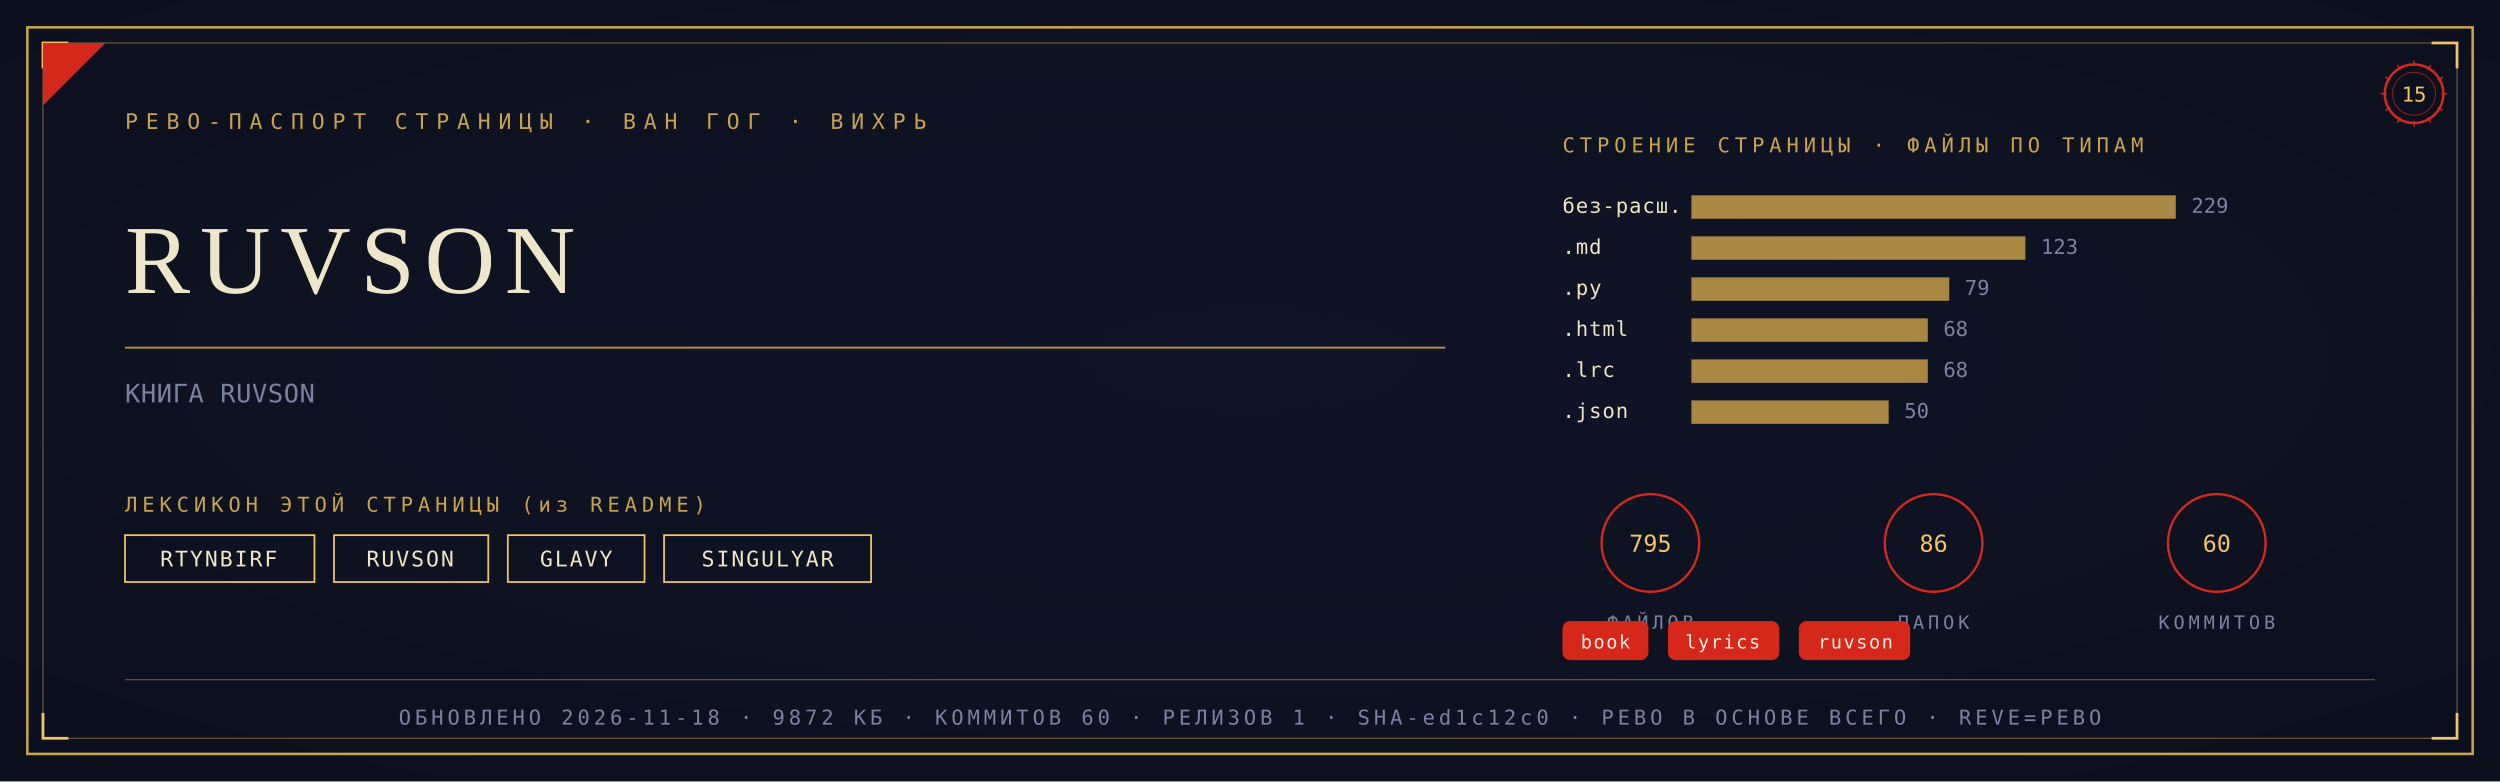
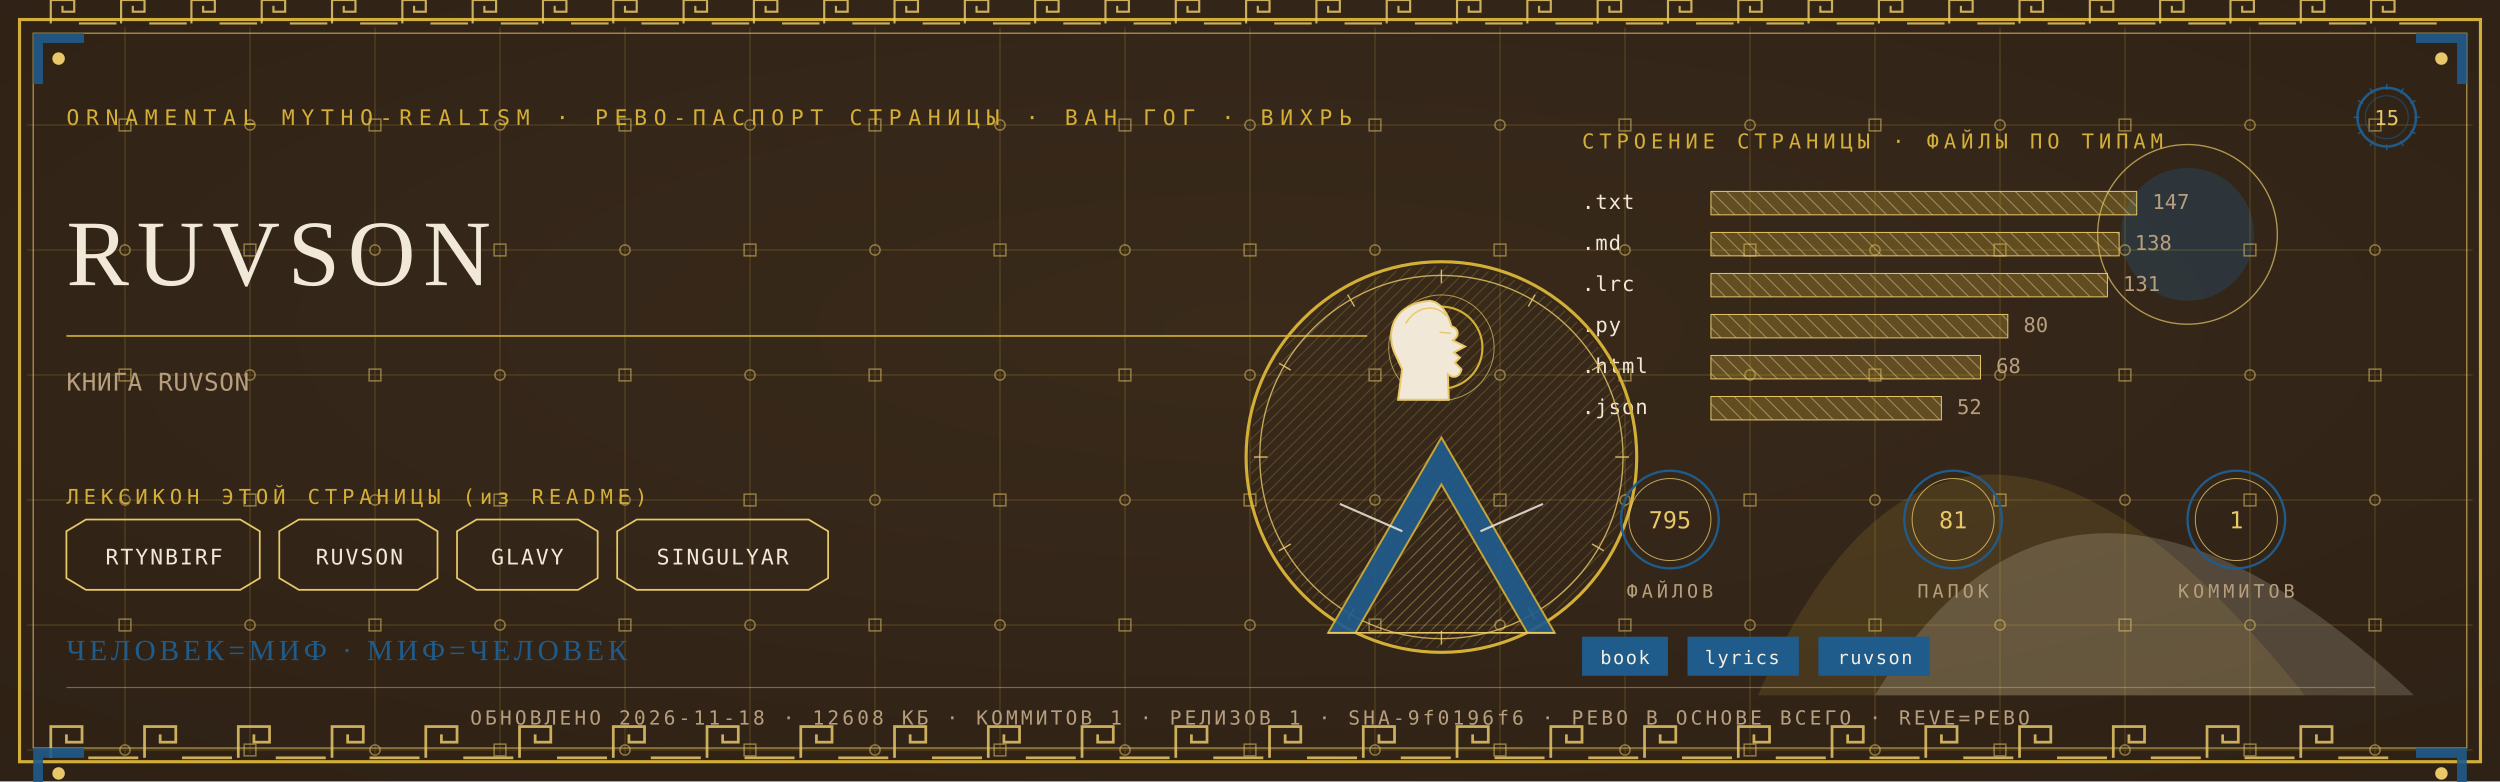
<svg xmlns="http://www.w3.org/2000/svg" viewBox="0 0 1280 400" width="1280" height="400">
  <defs>
-     <radialGradient id="rp15" cx="0.5" cy="0.46" r="1.05">
-       <stop offset="0" stop-color="#101528" />
-       <stop offset="1" stop-color="#0A0D18" />
+     <radialGradient id="rp15" cx="0.5" cy="0.42" r="1.1">
+       <stop offset="0" stop-color="#3A2A1B" />
+       <stop offset="1" stop-color="#2A1D12" />
    </radialGradient>
+     <pattern id="hatchm" width="4.2" height="4.2" patternUnits="userSpaceOnUse" patternTransform="rotate(45)">
+       <rect width="4.2" height="4.2" fill="none" />
+       <line x1="0" y1="0" x2="0" y2="4.2" stroke="#E8C868" stroke-width="0.5" />
+     </pattern>
+     <pattern id="hatchv" width="5.5" height="5.5" patternUnits="userSpaceOnUse" patternTransform="rotate(-45)">
+       <rect width="5.5" height="5.5" fill="none" />
+       <line x1="0" y1="0" x2="0" y2="5.5" stroke="#F1E8D8" stroke-width="0.5" />
+     </pattern>
  </defs>
-   <rect width="1280" height="400" fill="#0A0D18" />
-   <rect width="1280" height="400" fill="url(#rp15)" opacity="0.92" />
-   <rect x="14" y="14" width="1252" height="372" fill="none" stroke="#C9A24B" stroke-width="1.3" />
-   <rect x="22" y="22" width="1236" height="356" fill="none" stroke="#C9A24B" stroke-width="0.55" opacity="0.55" />
-   <path d="M 22 35 L 22 22 L 35 22" fill="none" stroke="#F2C464" stroke-width="1.4" />
-   <path d="M 1258 35 L 1258 22 L 1245 22" fill="none" stroke="#F2C464" stroke-width="1.4" />
-   <path d="M 22 365 L 22 378 L 35 378" fill="none" stroke="#F2C464" stroke-width="1.4" />
-   <path d="M 1258 365 L 1258 378 L 1245 378" fill="none" stroke="#F2C464" stroke-width="1.4" />
-   <path d="M 22 54 L 22 22 L 54 22 Z" fill="#D5281B" />
-   <text x="64" y="66" font-family="'Cascadia Mono', ui-monospace, Consolas, monospace" font-size="11" fill="#C9A24B" letter-spacing="4">РЕВО-ПАСПОРТ СТРАНИЦЫ · ВАН ГОГ · ВИХРЬ</text>
-   <g transform="translate(1236,48)">
-     <circle r="15" fill="none" stroke="#D5281B" stroke-width="1.3" />
-     <circle r="11" fill="none" stroke="#D5281B" stroke-width="0.55" opacity="0.6" />
-     <text y="4" text-anchor="middle" font-family="'Cascadia Mono', ui-monospace, Consolas, monospace" font-size="10.5" fill="#F2C464">15</text>
-     <g stroke="#D5281B" stroke-width="0.7">
+   <rect width="1280" height="400" fill="#2A1D12" />
+   <rect width="1280" height="400" fill="url(#rp15)" opacity="0.94" />
+   <path d="M 900 356 Q 1000 130 1180 356 Z" fill="#D4AF37" opacity="0.14" />
+   <path d="M 960 356 Q 1060 190 1236 356 Z" fill="#F1E8D8" opacity="0.18" />
+   <circle cx="1120" cy="120" r="34" fill="#1F5B8B" opacity="0.30" />
+   <circle cx="1120" cy="120" r="46" fill="none" stroke="#E8C868" stroke-width="0.7" opacity="0.7" />
+   <g stroke="#D4AF37" stroke-width="0.45" opacity="0.30">
+     <line x1="64" y1="14" x2="64" y2="386" />
+     <line x1="128" y1="14" x2="128" y2="386" />
+     <line x1="192" y1="14" x2="192" y2="386" />
+     <line x1="256" y1="14" x2="256" y2="386" />
+     <line x1="320" y1="14" x2="320" y2="386" />
+     <line x1="384" y1="14" x2="384" y2="386" />
+     <line x1="448" y1="14" x2="448" y2="386" />
+     <line x1="512" y1="14" x2="512" y2="386" />
+     <line x1="576" y1="14" x2="576" y2="386" />
+     <line x1="640" y1="14" x2="640" y2="386" />
+     <line x1="704" y1="14" x2="704" y2="386" />
+     <line x1="768" y1="14" x2="768" y2="386" />
+     <line x1="832" y1="14" x2="832" y2="386" />
+     <line x1="896" y1="14" x2="896" y2="386" />
+     <line x1="960" y1="14" x2="960" y2="386" />
+     <line x1="1024" y1="14" x2="1024" y2="386" />
+     <line x1="1088" y1="14" x2="1088" y2="386" />
+     <line x1="1152" y1="14" x2="1152" y2="386" />
+     <line x1="1216" y1="14" x2="1216" y2="386" />
+     <line x1="14" y1="64" x2="1266" y2="64" />
+     <line x1="14" y1="128" x2="1266" y2="128" />
+     <line x1="14" y1="192" x2="1266" y2="192" />
+     <line x1="14" y1="256" x2="1266" y2="256" />
+     <line x1="14" y1="320" x2="1266" y2="320" />
+     <line x1="14" y1="384" x2="1266" y2="384" />
+   </g>
+   <g fill="none" stroke="#E8C868" stroke-width="0.8" opacity="0.5">
+     <rect x="61" y="61" width="6" height="6" />
+     <circle cx="64" cy="128" r="2.6" />
+     <rect x="61" y="189" width="6" height="6" />
+     <circle cx="64" cy="256" r="2.6" />
+     <rect x="61" y="317" width="6" height="6" />
+     <circle cx="64" cy="384" r="2.6" />
+     <circle cx="128" cy="64" r="2.6" />
+     <rect x="125" y="125" width="6" height="6" />
+     <circle cx="128" cy="192" r="2.6" />
+     <rect x="125" y="253" width="6" height="6" />
+     <circle cx="128" cy="320" r="2.6" />
+     <rect x="125" y="381" width="6" height="6" />
+     <rect x="189" y="61" width="6" height="6" />
+     <circle cx="192" cy="128" r="2.6" />
+     <rect x="189" y="189" width="6" height="6" />
+     <circle cx="192" cy="256" r="2.6" />
+     <rect x="189" y="317" width="6" height="6" />
+     <circle cx="192" cy="384" r="2.6" />
+     <circle cx="256" cy="64" r="2.6" />
+     <rect x="253" y="125" width="6" height="6" />
+     <circle cx="256" cy="192" r="2.6" />
+     <rect x="253" y="253" width="6" height="6" />
+     <circle cx="256" cy="320" r="2.6" />
+     <rect x="253" y="381" width="6" height="6" />
+     <rect x="317" y="61" width="6" height="6" />
+     <circle cx="320" cy="128" r="2.6" />
+     <rect x="317" y="189" width="6" height="6" />
+     <circle cx="320" cy="256" r="2.6" />
+     <rect x="317" y="317" width="6" height="6" />
+     <circle cx="320" cy="384" r="2.6" />
+     <circle cx="384" cy="64" r="2.6" />
+     <rect x="381" y="125" width="6" height="6" />
+     <circle cx="384" cy="192" r="2.6" />
+     <rect x="381" y="253" width="6" height="6" />
+     <circle cx="384" cy="320" r="2.6" />
+     <rect x="381" y="381" width="6" height="6" />
+     <rect x="445" y="61" width="6" height="6" />
+     <circle cx="448" cy="128" r="2.6" />
+     <rect x="445" y="189" width="6" height="6" />
+     <circle cx="448" cy="256" r="2.6" />
+     <rect x="445" y="317" width="6" height="6" />
+     <circle cx="448" cy="384" r="2.6" />
+     <circle cx="512" cy="64" r="2.6" />
+     <rect x="509" y="125" width="6" height="6" />
+     <circle cx="512" cy="192" r="2.6" />
+     <rect x="509" y="253" width="6" height="6" />
+     <circle cx="512" cy="320" r="2.6" />
+     <rect x="509" y="381" width="6" height="6" />
+     <rect x="573" y="61" width="6" height="6" />
+     <circle cx="576" cy="128" r="2.6" />
+     <rect x="573" y="189" width="6" height="6" />
+     <circle cx="576" cy="256" r="2.6" />
+     <rect x="573" y="317" width="6" height="6" />
+     <circle cx="576" cy="384" r="2.6" />
+     <circle cx="640" cy="64" r="2.6" />
+     <rect x="637" y="125" width="6" height="6" />
+     <circle cx="640" cy="192" r="2.6" />
+     <rect x="637" y="253" width="6" height="6" />
+     <circle cx="640" cy="320" r="2.6" />
+     <rect x="637" y="381" width="6" height="6" />
+     <rect x="701" y="61" width="6" height="6" />
+     <circle cx="704" cy="128" r="2.6" />
+     <rect x="701" y="189" width="6" height="6" />
+     <circle cx="704" cy="256" r="2.6" />
+     <rect x="701" y="317" width="6" height="6" />
+     <circle cx="704" cy="384" r="2.6" />
+     <circle cx="768" cy="64" r="2.6" />
+     <rect x="765" y="125" width="6" height="6" />
+     <circle cx="768" cy="192" r="2.6" />
+     <rect x="765" y="253" width="6" height="6" />
+     <circle cx="768" cy="320" r="2.6" />
+     <rect x="765" y="381" width="6" height="6" />
+     <rect x="829" y="61" width="6" height="6" />
+     <circle cx="832" cy="128" r="2.6" />
+     <rect x="829" y="189" width="6" height="6" />
+     <circle cx="832" cy="256" r="2.6" />
+     <rect x="829" y="317" width="6" height="6" />
+     <circle cx="832" cy="384" r="2.6" />
+     <circle cx="896" cy="64" r="2.6" />
+     <rect x="893" y="125" width="6" height="6" />
+     <circle cx="896" cy="192" r="2.6" />
+     <rect x="893" y="253" width="6" height="6" />
+     <circle cx="896" cy="320" r="2.6" />
+     <rect x="893" y="381" width="6" height="6" />
+     <rect x="957" y="61" width="6" height="6" />
+     <circle cx="960" cy="128" r="2.6" />
+     <rect x="957" y="189" width="6" height="6" />
+     <circle cx="960" cy="256" r="2.6" />
+     <rect x="957" y="317" width="6" height="6" />
+     <circle cx="960" cy="384" r="2.6" />
+     <circle cx="1024" cy="64" r="2.6" />
+     <rect x="1021" y="125" width="6" height="6" />
+     <circle cx="1024" cy="192" r="2.6" />
+     <rect x="1021" y="253" width="6" height="6" />
+     <circle cx="1024" cy="320" r="2.6" />
+     <rect x="1021" y="381" width="6" height="6" />
+     <rect x="1085" y="61" width="6" height="6" />
+     <circle cx="1088" cy="128" r="2.6" />
+     <rect x="1085" y="189" width="6" height="6" />
+     <circle cx="1088" cy="256" r="2.6" />
+     <rect x="1085" y="317" width="6" height="6" />
+     <circle cx="1088" cy="384" r="2.6" />
+     <circle cx="1152" cy="64" r="2.6" />
+     <rect x="1149" y="125" width="6" height="6" />
+     <circle cx="1152" cy="192" r="2.6" />
+     <rect x="1149" y="253" width="6" height="6" />
+     <circle cx="1152" cy="320" r="2.6" />
+     <rect x="1149" y="381" width="6" height="6" />
+     <rect x="1213" y="61" width="6" height="6" />
+     <circle cx="1216" cy="128" r="2.6" />
+     <rect x="1213" y="189" width="6" height="6" />
+     <circle cx="1216" cy="256" r="2.6" />
+     <rect x="1213" y="317" width="6" height="6" />
+     <circle cx="1216" cy="384" r="2.6" />
+   </g>
+   <rect x="10" y="10" width="1260" height="380" fill="none" stroke="#D4AF37" stroke-width="1.6" />
+   <rect x="17" y="17" width="1246" height="366" fill="none" stroke="#E8C868" stroke-width="0.6" opacity="0.75" />
+   <g fill="none" stroke="#E8C868" stroke-width="1.4" opacity="0.85">
+     <path d="M 26 388 L 26 372 L 42 372 L 42 380.0 L 34.0 380.0 L 34.0 376.0" />
+     <line x1="45.2" y1="388" x2="70.8" y2="388" />
+     <path d="M 74 388 L 74 372 L 90 372 L 90 380.0 L 82.0 380.0 L 82.0 376.0" />
+     <line x1="93.2" y1="388" x2="118.8" y2="388" />
+     <path d="M 122 388 L 122 372 L 138 372 L 138 380.0 L 130.0 380.0 L 130.0 376.0" />
+     <line x1="141.2" y1="388" x2="166.8" y2="388" />
+     <path d="M 170 388 L 170 372 L 186 372 L 186 380.0 L 178.0 380.0 L 178.0 376.0" />
+     <line x1="189.2" y1="388" x2="214.8" y2="388" />
+     <path d="M 218 388 L 218 372 L 234 372 L 234 380.0 L 226.0 380.0 L 226.0 376.0" />
+     <line x1="237.2" y1="388" x2="262.8" y2="388" />
+     <path d="M 266 388 L 266 372 L 282 372 L 282 380.0 L 274.0 380.0 L 274.0 376.0" />
+     <line x1="285.2" y1="388" x2="310.8" y2="388" />
+     <path d="M 314 388 L 314 372 L 330 372 L 330 380.0 L 322.0 380.0 L 322.0 376.0" />
+     <line x1="333.2" y1="388" x2="358.8" y2="388" />
+     <path d="M 362 388 L 362 372 L 378 372 L 378 380.0 L 370.0 380.0 L 370.0 376.0" />
+     <line x1="381.2" y1="388" x2="406.8" y2="388" />
+     <path d="M 410 388 L 410 372 L 426 372 L 426 380.0 L 418.0 380.0 L 418.0 376.0" />
+     <line x1="429.2" y1="388" x2="454.8" y2="388" />
+     <path d="M 458 388 L 458 372 L 474 372 L 474 380.0 L 466.0 380.0 L 466.0 376.0" />
+     <line x1="477.2" y1="388" x2="502.8" y2="388" />
+     <path d="M 506 388 L 506 372 L 522 372 L 522 380.0 L 514.0 380.0 L 514.0 376.0" />
+     <line x1="525.2" y1="388" x2="550.8" y2="388" />
+     <path d="M 554 388 L 554 372 L 570 372 L 570 380.0 L 562.0 380.0 L 562.0 376.0" />
+     <line x1="573.2" y1="388" x2="598.8" y2="388" />
+     <path d="M 602 388 L 602 372 L 618 372 L 618 380.0 L 610.0 380.0 L 610.0 376.0" />
+     <line x1="621.2" y1="388" x2="646.8" y2="388" />
+     <path d="M 650 388 L 650 372 L 666 372 L 666 380.0 L 658.0 380.0 L 658.0 376.0" />
+     <line x1="669.2" y1="388" x2="694.8" y2="388" />
+     <path d="M 698 388 L 698 372 L 714 372 L 714 380.0 L 706.0 380.0 L 706.0 376.0" />
+     <line x1="717.2" y1="388" x2="742.8" y2="388" />
+     <path d="M 746 388 L 746 372 L 762 372 L 762 380.0 L 754.0 380.0 L 754.0 376.0" />
+     <line x1="765.2" y1="388" x2="790.8" y2="388" />
+     <path d="M 794 388 L 794 372 L 810 372 L 810 380.0 L 802.0 380.0 L 802.0 376.0" />
+     <line x1="813.2" y1="388" x2="838.8" y2="388" />
+     <path d="M 842 388 L 842 372 L 858 372 L 858 380.0 L 850.0 380.0 L 850.0 376.0" />
+     <line x1="861.2" y1="388" x2="886.8" y2="388" />
+     <path d="M 890 388 L 890 372 L 906 372 L 906 380.0 L 898.0 380.0 L 898.0 376.0" />
+     <line x1="909.2" y1="388" x2="934.8" y2="388" />
+     <path d="M 938 388 L 938 372 L 954 372 L 954 380.0 L 946.0 380.0 L 946.0 376.0" />
+     <line x1="957.2" y1="388" x2="982.8" y2="388" />
+     <path d="M 986 388 L 986 372 L 1002 372 L 1002 380.0 L 994.0 380.0 L 994.0 376.0" />
+     <line x1="1005.2" y1="388" x2="1030.8" y2="388" />
+     <path d="M 1034 388 L 1034 372 L 1050 372 L 1050 380.0 L 1042.0 380.0 L 1042.0 376.0" />
+     <line x1="1053.2" y1="388" x2="1078.8" y2="388" />
+     <path d="M 1082 388 L 1082 372 L 1098 372 L 1098 380.0 L 1090.0 380.0 L 1090.0 376.0" />
+     <line x1="1101.2" y1="388" x2="1126.8" y2="388" />
+     <path d="M 1130 388 L 1130 372 L 1146 372 L 1146 380.0 L 1138.0 380.0 L 1138.0 376.0" />
+     <line x1="1149.2" y1="388" x2="1174.8" y2="388" />
+     <path d="M 1178 388 L 1178 372 L 1194 372 L 1194 380.0 L 1186.0 380.0 L 1186.0 376.0" />
+     <line x1="1197.2" y1="388" x2="1222.8" y2="388" />
+   </g>
+   <g fill="none" stroke="#E8C868" stroke-width="1.1" opacity="0.85">
+     <path d="M 26 12 L 26 0 L 38 0 L 38 6.0 L 32.0 6.0 L 32.0 3.0" />
+     <line x1="40.4" y1="12" x2="59.6" y2="12" />
+     <path d="M 62 12 L 62 0 L 74 0 L 74 6.0 L 68.0 6.0 L 68.0 3.0" />
+     <line x1="76.4" y1="12" x2="95.6" y2="12" />
+     <path d="M 98 12 L 98 0 L 110 0 L 110 6.0 L 104.0 6.0 L 104.0 3.0" />
+     <line x1="112.4" y1="12" x2="131.6" y2="12" />
+     <path d="M 134 12 L 134 0 L 146 0 L 146 6.0 L 140.0 6.0 L 140.0 3.0" />
+     <line x1="148.4" y1="12" x2="167.6" y2="12" />
+     <path d="M 170 12 L 170 0 L 182 0 L 182 6.0 L 176.0 6.0 L 176.0 3.0" />
+     <line x1="184.4" y1="12" x2="203.6" y2="12" />
+     <path d="M 206 12 L 206 0 L 218 0 L 218 6.0 L 212.0 6.0 L 212.0 3.0" />
+     <line x1="220.4" y1="12" x2="239.6" y2="12" />
+     <path d="M 242 12 L 242 0 L 254 0 L 254 6.0 L 248.0 6.0 L 248.0 3.0" />
+     <line x1="256.4" y1="12" x2="275.6" y2="12" />
+     <path d="M 278 12 L 278 0 L 290 0 L 290 6.0 L 284.0 6.0 L 284.0 3.0" />
+     <line x1="292.4" y1="12" x2="311.6" y2="12" />
+     <path d="M 314 12 L 314 0 L 326 0 L 326 6.0 L 320.0 6.0 L 320.0 3.0" />
+     <line x1="328.4" y1="12" x2="347.6" y2="12" />
+     <path d="M 350 12 L 350 0 L 362 0 L 362 6.0 L 356.0 6.0 L 356.0 3.0" />
+     <line x1="364.4" y1="12" x2="383.6" y2="12" />
+     <path d="M 386 12 L 386 0 L 398 0 L 398 6.0 L 392.0 6.0 L 392.0 3.0" />
+     <line x1="400.4" y1="12" x2="419.6" y2="12" />
+     <path d="M 422 12 L 422 0 L 434 0 L 434 6.0 L 428.0 6.0 L 428.0 3.0" />
+     <line x1="436.4" y1="12" x2="455.6" y2="12" />
+     <path d="M 458 12 L 458 0 L 470 0 L 470 6.0 L 464.0 6.0 L 464.0 3.0" />
+     <line x1="472.4" y1="12" x2="491.6" y2="12" />
+     <path d="M 494 12 L 494 0 L 506 0 L 506 6.0 L 500.0 6.0 L 500.0 3.0" />
+     <line x1="508.4" y1="12" x2="527.6" y2="12" />
+     <path d="M 530 12 L 530 0 L 542 0 L 542 6.0 L 536.0 6.0 L 536.0 3.0" />
+     <line x1="544.4" y1="12" x2="563.6" y2="12" />
+     <path d="M 566 12 L 566 0 L 578 0 L 578 6.0 L 572.0 6.0 L 572.0 3.0" />
+     <line x1="580.4" y1="12" x2="599.6" y2="12" />
+     <path d="M 602 12 L 602 0 L 614 0 L 614 6.0 L 608.0 6.0 L 608.0 3.0" />
+     <line x1="616.4" y1="12" x2="635.6" y2="12" />
+     <path d="M 638 12 L 638 0 L 650 0 L 650 6.0 L 644.0 6.0 L 644.0 3.0" />
+     <line x1="652.4" y1="12" x2="671.6" y2="12" />
+     <path d="M 674 12 L 674 0 L 686 0 L 686 6.0 L 680.0 6.0 L 680.0 3.0" />
+     <line x1="688.4" y1="12" x2="707.6" y2="12" />
+     <path d="M 710 12 L 710 0 L 722 0 L 722 6.0 L 716.0 6.0 L 716.0 3.0" />
+     <line x1="724.4" y1="12" x2="743.6" y2="12" />
+     <path d="M 746 12 L 746 0 L 758 0 L 758 6.0 L 752.0 6.0 L 752.0 3.0" />
+     <line x1="760.4" y1="12" x2="779.6" y2="12" />
+     <path d="M 782 12 L 782 0 L 794 0 L 794 6.0 L 788.0 6.0 L 788.0 3.0" />
+     <line x1="796.4" y1="12" x2="815.6" y2="12" />
+     <path d="M 818 12 L 818 0 L 830 0 L 830 6.0 L 824.0 6.0 L 824.0 3.0" />
+     <line x1="832.4" y1="12" x2="851.6" y2="12" />
+     <path d="M 854 12 L 854 0 L 866 0 L 866 6.0 L 860.0 6.0 L 860.0 3.0" />
+     <line x1="868.4" y1="12" x2="887.6" y2="12" />
+     <path d="M 890 12 L 890 0 L 902 0 L 902 6.0 L 896.0 6.0 L 896.0 3.0" />
+     <line x1="904.4" y1="12" x2="923.6" y2="12" />
+     <path d="M 926 12 L 926 0 L 938 0 L 938 6.0 L 932.0 6.0 L 932.0 3.0" />
+     <line x1="940.4" y1="12" x2="959.6" y2="12" />
+     <path d="M 962 12 L 962 0 L 974 0 L 974 6.0 L 968.0 6.0 L 968.0 3.0" />
+     <line x1="976.4" y1="12" x2="995.6" y2="12" />
+     <path d="M 998 12 L 998 0 L 1010 0 L 1010 6.0 L 1004.0 6.0 L 1004.0 3.0" />
+     <line x1="1012.4" y1="12" x2="1031.6" y2="12" />
+     <path d="M 1034 12 L 1034 0 L 1046 0 L 1046 6.0 L 1040.0 6.0 L 1040.0 3.0" />
+     <line x1="1048.4" y1="12" x2="1067.6" y2="12" />
+     <path d="M 1070 12 L 1070 0 L 1082 0 L 1082 6.0 L 1076.0 6.0 L 1076.0 3.0" />
+     <line x1="1084.4" y1="12" x2="1103.6" y2="12" />
+     <path d="M 1106 12 L 1106 0 L 1118 0 L 1118 6.0 L 1112.0 6.0 L 1112.0 3.0" />
+     <line x1="1120.4" y1="12" x2="1139.6" y2="12" />
+     <path d="M 1142 12 L 1142 0 L 1154 0 L 1154 6.0 L 1148.0 6.0 L 1148.0 3.0" />
+     <line x1="1156.4" y1="12" x2="1175.6" y2="12" />
+     <path d="M 1178 12 L 1178 0 L 1190 0 L 1190 6.0 L 1184.0 6.0 L 1184.0 3.0" />
+     <line x1="1192.4" y1="12" x2="1211.6" y2="12" />
+     <path d="M 1214 12 L 1214 0 L 1226 0 L 1226 6.0 L 1220.0 6.0 L 1220.0 3.0" />
+     <line x1="1228.4" y1="12" x2="1247.6" y2="12" />
+   </g>
+   <g transform="translate(17,17) scale(1,1)">
+     <path d="M 0 0 L 26 0 L 26 5 L 5 5 L 5 26 L 0 26 Z" fill="#1F5B8B" opacity="0.9" />
+     <circle cx="13" cy="13" r="3.2" fill="#E8C868" />
+   </g>
+   <g transform="translate(1263,17) scale(-1,1)">
+     <path d="M 0 0 L 26 0 L 26 5 L 5 5 L 5 26 L 0 26 Z" fill="#1F5B8B" opacity="0.9" />
+     <circle cx="13" cy="13" r="3.2" fill="#E8C868" />
+   </g>
+   <g transform="translate(17,383) scale(1,1)">
+     <path d="M 0 0 L 26 0 L 26 5 L 5 5 L 5 26 L 0 26 Z" fill="#1F5B8B" opacity="0.9" />
+     <circle cx="13" cy="13" r="3.2" fill="#E8C868" />
+   </g>
+   <g transform="translate(1263,383) scale(-1,1)">
+     <path d="M 0 0 L 26 0 L 26 5 L 5 5 L 5 26 L 0 26 Z" fill="#1F5B8B" opacity="0.9" />
+     <circle cx="13" cy="13" r="3.2" fill="#E8C868" />
+   </g>
+   <text x="34" y="64" font-family="'Cascadia Mono', ui-monospace, Consolas, monospace" font-size="11" fill="#D4AF37" letter-spacing="3.4">ORNAMENTAL MYTHO-REALISM · РЕВО-ПАСПОРТ СТРАНИЦЫ · ВАН ГОГ · ВИХРЬ</text>
+   <g transform="translate(1222,60)">
+     <circle r="15" fill="none" stroke="#1F5B8B" stroke-width="1.3" />
+     <circle r="11" fill="none" stroke="#1F5B8B" stroke-width="0.55" opacity="0.6" />
+     <text y="4" text-anchor="middle" font-family="'Cascadia Mono', ui-monospace, Consolas, monospace" font-size="10.5" fill="#E8C868">15</text>
+     <g stroke="#1F5B8B" stroke-width="0.7">
      <line x1="0" y1="-17" x2="0" y2="-14" transform="rotate(0)" />
      <line x1="0" y1="-17" x2="0" y2="-14" transform="rotate(30)" />
      <line x1="0" y1="-17" x2="0" y2="-14" transform="rotate(60)" />
      <line x1="0" y1="-17" x2="0" y2="-14" transform="rotate(90)" />
      <line x1="0" y1="-17" x2="0" y2="-14" transform="rotate(120)" />
      <line x1="0" y1="-17" x2="0" y2="-14" transform="rotate(150)" />
      <line x1="0" y1="-17" x2="0" y2="-14" transform="rotate(180)" />
      <line x1="0" y1="-17" x2="0" y2="-14" transform="rotate(210)" />
      <line x1="0" y1="-17" x2="0" y2="-14" transform="rotate(240)" />
      <line x1="0" y1="-17" x2="0" y2="-14" transform="rotate(270)" />
      <line x1="0" y1="-17" x2="0" y2="-14" transform="rotate(300)" />
      <line x1="0" y1="-17" x2="0" y2="-14" transform="rotate(330)" />
    </g>
  </g>
-   <text x="64" y="150" font-family="Georgia, 'Times New Roman', serif" font-size="50.0" fill="#EDE6C8" letter-spacing="5">RUVSON</text>
-   <line x1="64" y1="178" x2="740" y2="178" stroke="#C9A24B" stroke-width="1" opacity="0.85" />
-   <text x="64" y="206" font-family="'Cascadia Mono', ui-monospace, Consolas, monospace" font-size="13" fill="#7A82A0" letter-spacing="0.3">КНИГА RUVSON</text>
-   <text x="64" y="262" font-family="'Cascadia Mono', ui-monospace, Consolas, monospace" font-size="10.5" fill="#C9A24B" letter-spacing="2.5">ЛЕКСИКОН ЭТОЙ СТРАНИЦЫ (из README)</text>
-   <rect x="64" y="274" width="97" height="24" fill="none" stroke="#F2C464" stroke-width="0.9" />
-   <text x="112" y="290" text-anchor="middle" font-family="'Cascadia Mono', ui-monospace, Consolas, monospace" font-size="11" fill="#EDE6C8" letter-spacing="1">RTYNBIRF</text>
-   <rect x="171" y="274" width="79" height="24" fill="none" stroke="#F2C464" stroke-width="0.9" />
-   <text x="210" y="290" text-anchor="middle" font-family="'Cascadia Mono', ui-monospace, Consolas, monospace" font-size="11" fill="#EDE6C8" letter-spacing="1">RUVSON</text>
-   <rect x="260" y="274" width="70" height="24" fill="none" stroke="#F2C464" stroke-width="0.9" />
-   <text x="295" y="290" text-anchor="middle" font-family="'Cascadia Mono', ui-monospace, Consolas, monospace" font-size="11" fill="#EDE6C8" letter-spacing="1">GLAVY</text>
-   <rect x="340" y="274" width="106" height="24" fill="none" stroke="#F2C464" stroke-width="0.9" />
-   <text x="393" y="290" text-anchor="middle" font-family="'Cascadia Mono', ui-monospace, Consolas, monospace" font-size="11" fill="#EDE6C8" letter-spacing="1">SINGULYAR</text>
-   <text x="800" y="78" font-family="'Cascadia Mono', ui-monospace, Consolas, monospace" font-size="10.5" fill="#C9A24B" letter-spacing="2.5">СТРОЕНИЕ СТРАНИЦЫ · ФАЙЛЫ ПО ТИПАМ</text>
-   <text x="800" y="109" font-family="'Cascadia Mono', ui-monospace, Consolas, monospace" font-size="10.5" fill="#EDE6C8" letter-spacing="0.5">без-расш.</text>
-   <rect x="866" y="100" width="248" height="12" fill="#C9A24B" opacity="0.82" />
-   <text x="1122" y="109" font-family="'Cascadia Mono', ui-monospace, Consolas, monospace" font-size="10.5" fill="#7A82A0">229</text>
-   <text x="800" y="130" font-family="'Cascadia Mono', ui-monospace, Consolas, monospace" font-size="10.5" fill="#EDE6C8" letter-spacing="0.5">.md</text>
-   <rect x="866" y="121" width="171" height="12" fill="#C9A24B" opacity="0.82" />
-   <text x="1045" y="130" font-family="'Cascadia Mono', ui-monospace, Consolas, monospace" font-size="10.5" fill="#7A82A0">123</text>
-   <text x="800" y="151" font-family="'Cascadia Mono', ui-monospace, Consolas, monospace" font-size="10.5" fill="#EDE6C8" letter-spacing="0.5">.py</text>
-   <rect x="866" y="142" width="132" height="12" fill="#C9A24B" opacity="0.82" />
-   <text x="1006" y="151" font-family="'Cascadia Mono', ui-monospace, Consolas, monospace" font-size="10.5" fill="#7A82A0">79</text>
-   <text x="800" y="172" font-family="'Cascadia Mono', ui-monospace, Consolas, monospace" font-size="10.5" fill="#EDE6C8" letter-spacing="0.5">.html</text>
-   <rect x="866" y="163" width="121" height="12" fill="#C9A24B" opacity="0.82" />
-   <text x="995" y="172" font-family="'Cascadia Mono', ui-monospace, Consolas, monospace" font-size="10.5" fill="#7A82A0">68</text>
-   <text x="800" y="193" font-family="'Cascadia Mono', ui-monospace, Consolas, monospace" font-size="10.5" fill="#EDE6C8" letter-spacing="0.5">.lrc</text>
-   <rect x="866" y="184" width="121" height="12" fill="#C9A24B" opacity="0.82" />
-   <text x="995" y="193" font-family="'Cascadia Mono', ui-monospace, Consolas, monospace" font-size="10.5" fill="#7A82A0">68</text>
-   <text x="800" y="214" font-family="'Cascadia Mono', ui-monospace, Consolas, monospace" font-size="10.5" fill="#EDE6C8" letter-spacing="0.5">.json</text>
-   <rect x="866" y="205" width="101" height="12" fill="#C9A24B" opacity="0.82" />
-   <text x="975" y="214" font-family="'Cascadia Mono', ui-monospace, Consolas, monospace" font-size="10.5" fill="#7A82A0">50</text>
-   <g transform="translate(845,278)">
-     <circle r="25" fill="none" stroke="#D5281B" stroke-width="1.2" />
-     <text y="4.5" text-anchor="middle" font-family="'Cascadia Mono', ui-monospace, Consolas, monospace" font-size="12" fill="#F2C464">795</text>
-     <text y="44" text-anchor="middle" font-family="'Cascadia Mono', ui-monospace, Consolas, monospace" font-size="9.5" fill="#7A82A0" letter-spacing="2">ФАЙЛОВ</text>
-   </g>
-   <g transform="translate(990,278)">
-     <circle r="25" fill="none" stroke="#D5281B" stroke-width="1.2" />
-     <text y="4.5" text-anchor="middle" font-family="'Cascadia Mono', ui-monospace, Consolas, monospace" font-size="12" fill="#F2C464">86</text>
-     <text y="44" text-anchor="middle" font-family="'Cascadia Mono', ui-monospace, Consolas, monospace" font-size="9.5" fill="#7A82A0" letter-spacing="2">ПАПОК</text>
-   </g>
-   <g transform="translate(1135,278)">
-     <circle r="25" fill="none" stroke="#D5281B" stroke-width="1.2" />
-     <text y="4.5" text-anchor="middle" font-family="'Cascadia Mono', ui-monospace, Consolas, monospace" font-size="12" fill="#F2C464">60</text>
-     <text y="44" text-anchor="middle" font-family="'Cascadia Mono', ui-monospace, Consolas, monospace" font-size="9.5" fill="#7A82A0" letter-spacing="2">КОММИТОВ</text>
-   </g>
-   <rect x="800" y="318" rx="4" width="44" height="20" fill="#D5281B" />
-   <text x="822" y="332" text-anchor="middle" font-family="'Cascadia Mono', ui-monospace, Consolas, monospace" font-size="9.5" fill="#F5EFE2" letter-spacing="0.8">book</text>
-   <rect x="854" y="318" rx="4" width="57" height="20" fill="#D5281B" />
-   <text x="882" y="332" text-anchor="middle" font-family="'Cascadia Mono', ui-monospace, Consolas, monospace" font-size="9.5" fill="#F5EFE2" letter-spacing="0.8">lyrics</text>
-   <rect x="921" y="318" rx="4" width="57" height="20" fill="#D5281B" />
-   <text x="950" y="332" text-anchor="middle" font-family="'Cascadia Mono', ui-monospace, Consolas, monospace" font-size="9.5" fill="#F5EFE2" letter-spacing="0.8">ruvson</text>
-   <line x1="64" y1="348" x2="1216" y2="348" stroke="#C9A24B" stroke-width="0.6" opacity="0.5" />
-   <text x="640" y="371" text-anchor="middle" font-family="'Cascadia Mono', ui-monospace, Consolas, monospace" font-size="10.5" fill="#7A82A0" letter-spacing="2">ОБНОВЛЕНО 2026-11-18 · 9872 КБ · КОММИТОВ 60 · РЕЛИЗОВ 1 · SHA-ed1c12c0 · РЕВО В ОСНОВЕ ВСЕГО · REVE=РЕВО</text>
+   <text x="34" y="146" font-family="Georgia, 'Times New Roman', serif" font-size="48.0" fill="#F1E8D8" letter-spacing="4">RUVSON</text>
+   <line x1="34" y1="172" x2="700" y2="172" stroke="#D4AF37" stroke-width="1" opacity="0.85" />
+   <text x="34" y="200" font-family="'Cascadia Mono', ui-monospace, Consolas, monospace" font-size="12.5" fill="#B79F7E" letter-spacing="0.3">КНИГА RUVSON</text>
+   <text x="34" y="258" font-family="'Cascadia Mono', ui-monospace, Consolas, monospace" font-size="10.5" fill="#D4AF37" letter-spacing="2.5">ЛЕКСИКОН ЭТОЙ СТРАНИЦЫ (из README)</text>
+   <path d="M 34 272 L 44 266 L 123 266 L 133 272 L 133 296 L 123 302 L 44 302 L 34 296 Z" fill="none" stroke="#E8C868" stroke-width="0.9" />
+   <text x="84" y="289" text-anchor="middle" font-family="'Cascadia Mono', ui-monospace, Consolas, monospace" font-size="11" fill="#F1E8D8" letter-spacing="1">RTYNBIRF</text>
+   <path d="M 143 272 L 153 266 L 214 266 L 224 272 L 224 296 L 214 302 L 153 302 L 143 296 Z" fill="none" stroke="#E8C868" stroke-width="0.9" />
+   <text x="184" y="289" text-anchor="middle" font-family="'Cascadia Mono', ui-monospace, Consolas, monospace" font-size="11" fill="#F1E8D8" letter-spacing="1">RUVSON</text>
+   <path d="M 234 272 L 244 266 L 296 266 L 306 272 L 306 296 L 296 302 L 244 302 L 234 296 Z" fill="none" stroke="#E8C868" stroke-width="0.9" />
+   <text x="270" y="289" text-anchor="middle" font-family="'Cascadia Mono', ui-monospace, Consolas, monospace" font-size="11" fill="#F1E8D8" letter-spacing="1">GLAVY</text>
+   <path d="M 316 272 L 326 266 L 414 266 L 424 272 L 424 296 L 414 302 L 326 302 L 316 296 Z" fill="none" stroke="#E8C868" stroke-width="0.9" />
+   <text x="370" y="289" text-anchor="middle" font-family="'Cascadia Mono', ui-monospace, Consolas, monospace" font-size="11" fill="#F1E8D8" letter-spacing="1">SINGULYAR</text>
+   <text x="810" y="76" font-family="'Cascadia Mono', ui-monospace, Consolas, monospace" font-size="10.5" fill="#D4AF37" letter-spacing="2.5">СТРОЕНИЕ СТРАНИЦЫ · ФАЙЛЫ ПО ТИПАМ</text>
+   <text x="810" y="107" font-family="'Cascadia Mono', ui-monospace, Consolas, monospace" font-size="10.5" fill="#F1E8D8" letter-spacing="0.5">.txt</text>
+   <rect x="876" y="98" width="218" height="12" fill="url(#hatchv)" opacity="0.9" />
+   <rect x="876" y="98" width="218" height="12" fill="#D4AF37" opacity="0.28" />
+   <rect x="876" y="98" width="218" height="12" fill="none" stroke="#E8C868" stroke-width="0.5" />
+   <text x="1102" y="107" font-family="'Cascadia Mono', ui-monospace, Consolas, monospace" font-size="10.5" fill="#B79F7E">147</text>
+   <text x="810" y="128" font-family="'Cascadia Mono', ui-monospace, Consolas, monospace" font-size="10.5" fill="#F1E8D8" letter-spacing="0.5">.md</text>
+   <rect x="876" y="119" width="209" height="12" fill="url(#hatchv)" opacity="0.9" />
+   <rect x="876" y="119" width="209" height="12" fill="#D4AF37" opacity="0.28" />
+   <rect x="876" y="119" width="209" height="12" fill="none" stroke="#E8C868" stroke-width="0.5" />
+   <text x="1093" y="128" font-family="'Cascadia Mono', ui-monospace, Consolas, monospace" font-size="10.5" fill="#B79F7E">138</text>
+   <text x="810" y="149" font-family="'Cascadia Mono', ui-monospace, Consolas, monospace" font-size="10.5" fill="#F1E8D8" letter-spacing="0.5">.lrc</text>
+   <rect x="876" y="140" width="203" height="12" fill="url(#hatchv)" opacity="0.9" />
+   <rect x="876" y="140" width="203" height="12" fill="#D4AF37" opacity="0.28" />
+   <rect x="876" y="140" width="203" height="12" fill="none" stroke="#E8C868" stroke-width="0.5" />
+   <text x="1087" y="149" font-family="'Cascadia Mono', ui-monospace, Consolas, monospace" font-size="10.5" fill="#B79F7E">131</text>
+   <text x="810" y="170" font-family="'Cascadia Mono', ui-monospace, Consolas, monospace" font-size="10.5" fill="#F1E8D8" letter-spacing="0.5">.py</text>
+   <rect x="876" y="161" width="152" height="12" fill="url(#hatchv)" opacity="0.9" />
+   <rect x="876" y="161" width="152" height="12" fill="#D4AF37" opacity="0.28" />
+   <rect x="876" y="161" width="152" height="12" fill="none" stroke="#E8C868" stroke-width="0.5" />
+   <text x="1036" y="170" font-family="'Cascadia Mono', ui-monospace, Consolas, monospace" font-size="10.5" fill="#B79F7E">80</text>
+   <text x="810" y="191" font-family="'Cascadia Mono', ui-monospace, Consolas, monospace" font-size="10.5" fill="#F1E8D8" letter-spacing="0.5">.html</text>
+   <rect x="876" y="182" width="138" height="12" fill="url(#hatchv)" opacity="0.9" />
+   <rect x="876" y="182" width="138" height="12" fill="#D4AF37" opacity="0.28" />
+   <rect x="876" y="182" width="138" height="12" fill="none" stroke="#E8C868" stroke-width="0.5" />
+   <text x="1022" y="191" font-family="'Cascadia Mono', ui-monospace, Consolas, monospace" font-size="10.5" fill="#B79F7E">68</text>
+   <text x="810" y="212" font-family="'Cascadia Mono', ui-monospace, Consolas, monospace" font-size="10.5" fill="#F1E8D8" letter-spacing="0.5">.json</text>
+   <rect x="876" y="203" width="118" height="12" fill="url(#hatchv)" opacity="0.9" />
+   <rect x="876" y="203" width="118" height="12" fill="#D4AF37" opacity="0.28" />
+   <rect x="876" y="203" width="118" height="12" fill="none" stroke="#E8C868" stroke-width="0.5" />
+   <text x="1002" y="212" font-family="'Cascadia Mono', ui-monospace, Consolas, monospace" font-size="10.5" fill="#B79F7E">52</text>
+   <g transform="translate(738,234)">
+     <circle r="100" fill="none" stroke="#D4AF37" stroke-width="1.6" />
+     <circle r="93" fill="none" stroke="#E8C868" stroke-width="0.7" opacity="0.8" />
+     <circle r="98" fill="url(#hatchm)" opacity="0.4" />
+     <g stroke="#E8C868" stroke-width="0.7" opacity="0.9">
+       <line x1="0" y1="-96" x2="0" y2="-89" transform="rotate(0)" />
+       <line x1="0" y1="-96" x2="0" y2="-89" transform="rotate(30)" />
+       <line x1="0" y1="-96" x2="0" y2="-89" transform="rotate(60)" />
+       <line x1="0" y1="-96" x2="0" y2="-89" transform="rotate(90)" />
+       <line x1="0" y1="-96" x2="0" y2="-89" transform="rotate(120)" />
+       <line x1="0" y1="-96" x2="0" y2="-89" transform="rotate(150)" />
+       <line x1="0" y1="-96" x2="0" y2="-89" transform="rotate(180)" />
+       <line x1="0" y1="-96" x2="0" y2="-89" transform="rotate(210)" />
+       <line x1="0" y1="-96" x2="0" y2="-89" transform="rotate(240)" />
+       <line x1="0" y1="-96" x2="0" y2="-89" transform="rotate(270)" />
+       <line x1="0" y1="-96" x2="0" y2="-89" transform="rotate(300)" />
+       <line x1="0" y1="-96" x2="0" y2="-89" transform="rotate(330)" />
+     </g>
+     <circle cy="-56" r="21" fill="none" stroke="#D4AF37" stroke-width="1.1" />
+     <circle cy="-56" r="27" fill="none" stroke="#E8C868" stroke-width="0.5" opacity="0.7" />
+     <path d="M -6.0 -80.0 C -23.5 -78.7 -28.7 -65.7 -24.3 -54.0 L -20.1 -44.9 L -22.2 -29.3 L 3.8 -29.3 L 3.3 -42.3 C 6.9 -39.7 9.5 -41.5 10.3 -44.9 L 6.9 -48.3 L 9.5 -50.9 L 6.4 -53.5 L 12.1 -56.6 L 5.9 -59.7 C 9.5 -62.3 9.0 -65.7 5.1 -67.0 C 3.8 -72.7 -0.1 -79.5 -6.0 -80.0 Z" fill="#F1E8D8" stroke="#E8C868" stroke-width="1.0" />
+     <g fill="none" stroke="#E8C868" stroke-width="0.8" opacity="0.95">
+       <path d="M -18.3 -68.3 C -13.1 -77.4 -2.7 -78.7 2.5 -72.2" />
+       <path d="M -0.9 -63.9 L 4.8 -63.4" />
+     </g>
+     <path d="M -58.0 90.0 L 0 -10.0 L 58.0 90.0 L 44.0 90.0 L 0 14.0 L -44.0 90.0 Z" fill="#1F5B8B" opacity="0.92" stroke="#D4AF37" stroke-width="1.0" />
+     <path d="M -34.0 88.0 L 0 20.0 L 34.0 88.0" fill="url(#hatchm)" opacity="0.5" stroke="none" />
+     <path d="M -58.0 90.0 L 58.0 90.0" fill="none" stroke="#E8C868" stroke-width="0.8" />
+     <path d="M -52.0 24.0 L -20.0 38.0" fill="none" stroke="#F1E8D8" stroke-width="1.1" opacity="0.85" />
+     <path d="M 52.0 24.0 L 20.0 38.0" fill="none" stroke="#F1E8D8" stroke-width="1.1" opacity="0.85" />
+   </g>
+   <g transform="translate(855,266)">
+     <circle r="25" fill="none" stroke="#1F5B8B" stroke-width="1.2" />
+     <circle r="21" fill="none" stroke="#E8C868" stroke-width="0.5" opacity="0.8" />
+     <text y="4.5" text-anchor="middle" font-family="'Cascadia Mono', ui-monospace, Consolas, monospace" font-size="12" fill="#E8C868">795</text>
+     <text y="40" text-anchor="middle" font-family="'Cascadia Mono', ui-monospace, Consolas, monospace" font-size="9.5" fill="#B79F7E" letter-spacing="2">ФАЙЛОВ</text>
+   </g>
+   <g transform="translate(1000,266)">
+     <circle r="25" fill="none" stroke="#1F5B8B" stroke-width="1.2" />
+     <circle r="21" fill="none" stroke="#E8C868" stroke-width="0.5" opacity="0.8" />
+     <text y="4.5" text-anchor="middle" font-family="'Cascadia Mono', ui-monospace, Consolas, monospace" font-size="12" fill="#E8C868">81</text>
+     <text y="40" text-anchor="middle" font-family="'Cascadia Mono', ui-monospace, Consolas, monospace" font-size="9.5" fill="#B79F7E" letter-spacing="2">ПАПОК</text>
+   </g>
+   <g transform="translate(1145,266)">
+     <circle r="25" fill="none" stroke="#1F5B8B" stroke-width="1.2" />
+     <circle r="21" fill="none" stroke="#E8C868" stroke-width="0.5" opacity="0.8" />
+     <text y="4.5" text-anchor="middle" font-family="'Cascadia Mono', ui-monospace, Consolas, monospace" font-size="12" fill="#E8C868">1</text>
+     <text y="40" text-anchor="middle" font-family="'Cascadia Mono', ui-monospace, Consolas, monospace" font-size="9.5" fill="#B79F7E" letter-spacing="2">КОММИТОВ</text>
+   </g>
+   <rect x="810" y="326" rx="0" width="44" height="20" fill="#1F5B8B" />
+   <text x="832" y="340" text-anchor="middle" font-family="'Cascadia Mono', ui-monospace, Consolas, monospace" font-size="9.5" fill="#F5EFE2" letter-spacing="0.8">book</text>
+   <rect x="864" y="326" rx="0" width="57" height="20" fill="#1F5B8B" />
+   <text x="892" y="340" text-anchor="middle" font-family="'Cascadia Mono', ui-monospace, Consolas, monospace" font-size="9.5" fill="#F5EFE2" letter-spacing="0.8">lyrics</text>
+   <rect x="931" y="326" rx="0" width="57" height="20" fill="#1F5B8B" />
+   <text x="960" y="340" text-anchor="middle" font-family="'Cascadia Mono', ui-monospace, Consolas, monospace" font-size="9.5" fill="#F5EFE2" letter-spacing="0.8">ruvson</text>
+   <text x="34" y="338" font-family="Georgia, 'Times New Roman', serif" font-size="15" fill="#1F5B8B" letter-spacing="2">ЧЕЛОВЕК=МИФ · МИФ=ЧЕЛОВЕК</text>
+   <line x1="34" y1="352" x2="1216" y2="352" stroke="#D4AF37" stroke-width="0.6" opacity="0.5" />
+   <text x="640" y="371" text-anchor="middle" font-family="'Cascadia Mono', ui-monospace, Consolas, monospace" font-size="10" fill="#B79F7E" letter-spacing="1.6">ОБНОВЛЕНО 2026-11-18 · 12608 КБ · КОММИТОВ 1 · РЕЛИЗОВ 1 · SHA-9f0196f6 · РЕВО В ОСНОВЕ ВСЕГО · REVE=РЕВО</text>
</svg>
